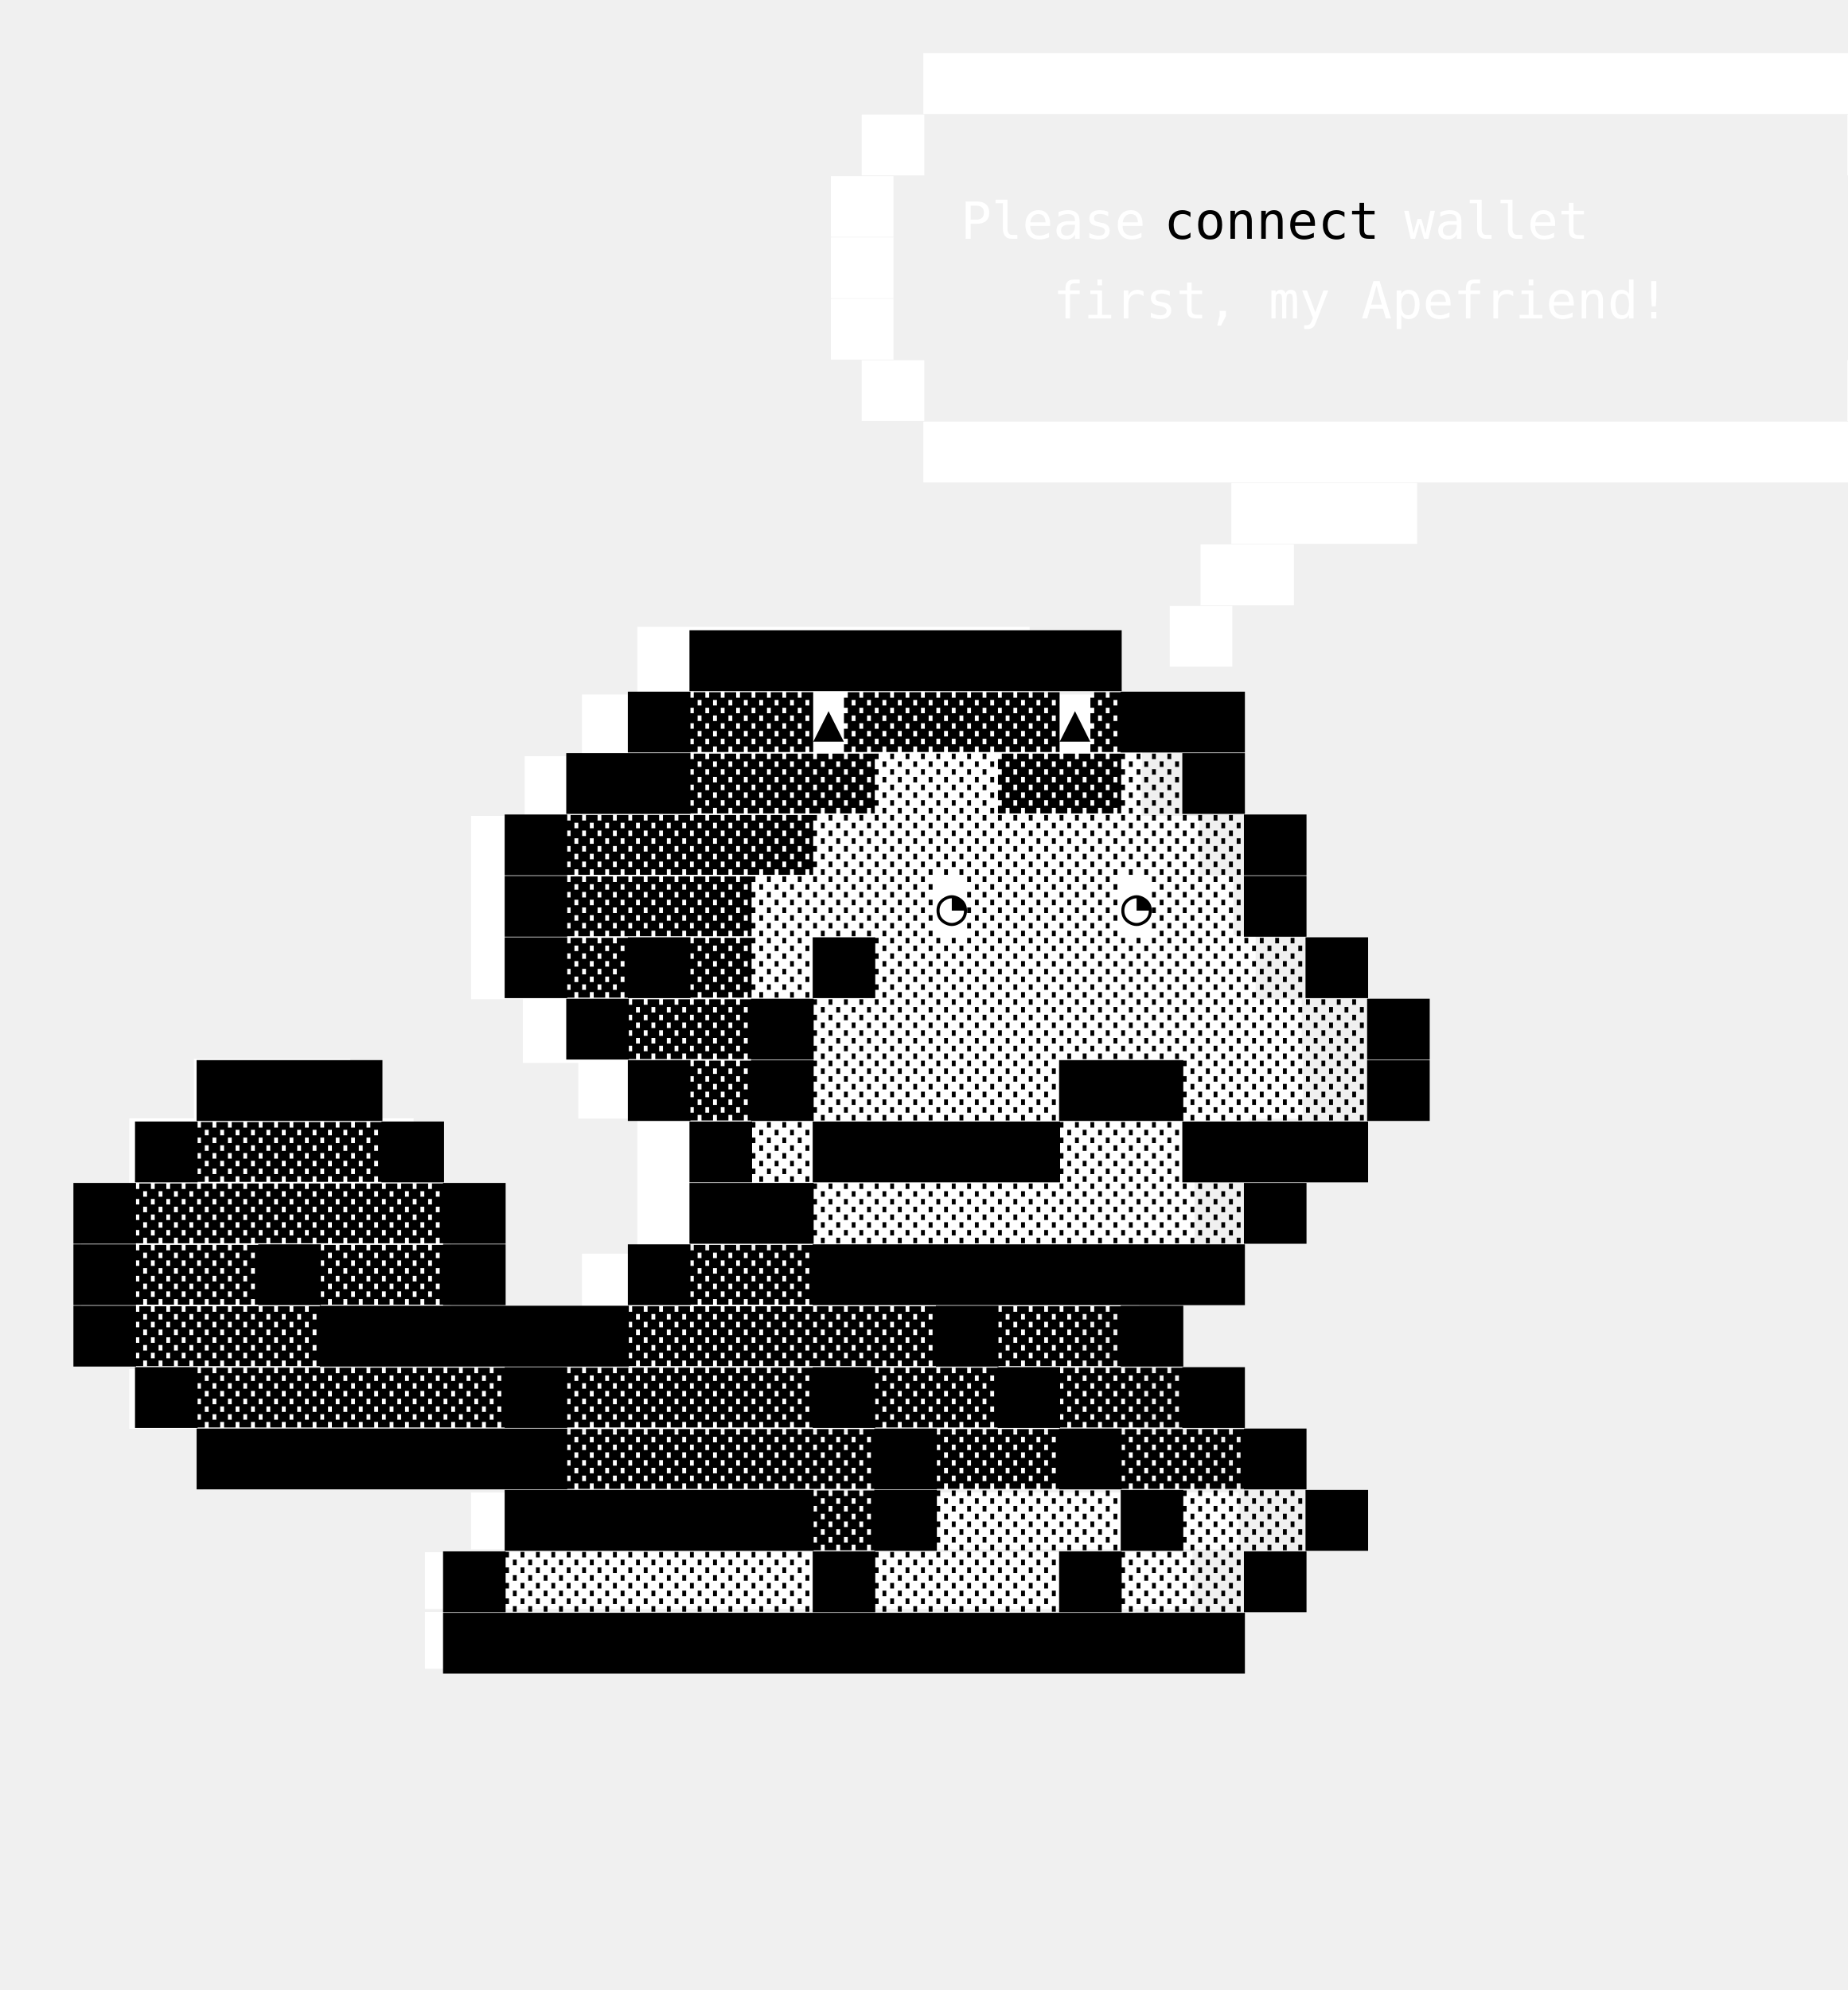
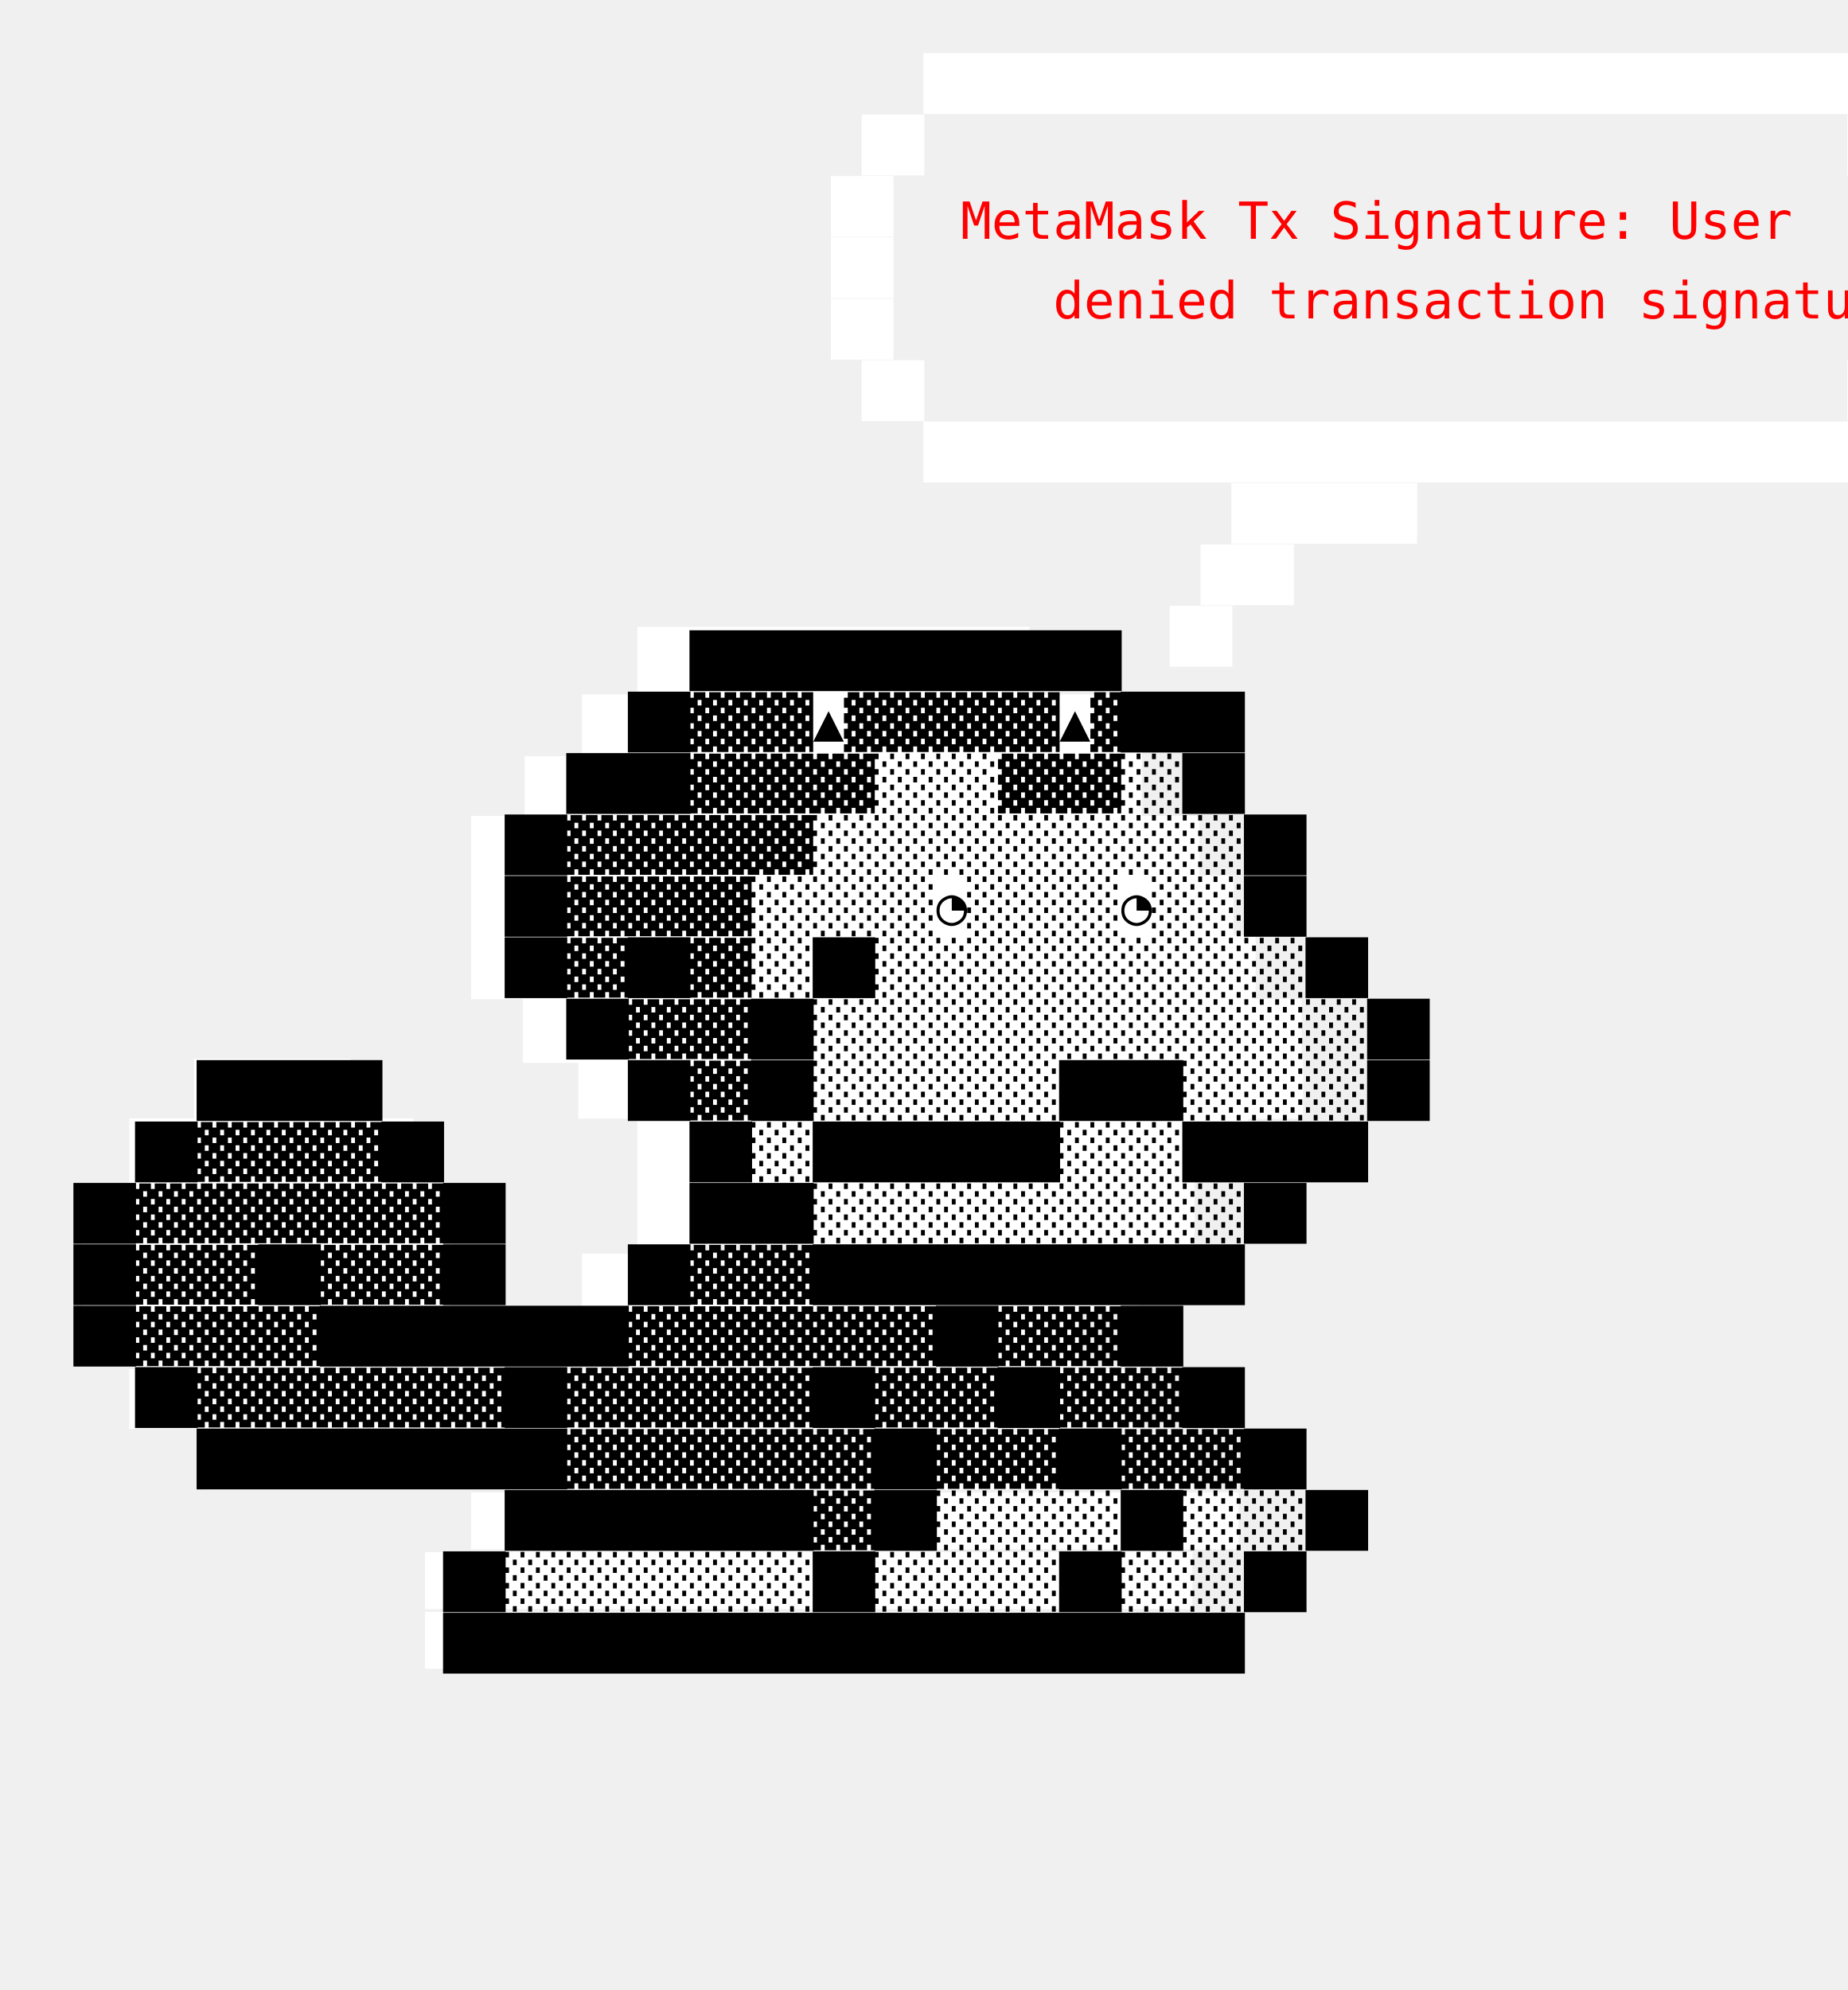
<svg xmlns="http://www.w3.org/2000/svg" width="650" height="700">
  <rect height="25" width="138" fill="white" y="31.7%" x="34.5%" opacity="1" />
  <rect height="25" width="197" fill="white" y="34.9%" x="31.5%" opacity="1" />
  <rect height="25" width="217" fill="white" y="38%" x="28.4%" opacity="1" />
  <rect height="25" width="256.2" fill="white" y="41%" x="25.5%" opacity="1" />
  <rect height="25" width="268.2" fill="white" y="44%" x="25.5%" opacity="1" />
  <rect height="22.5" width="276" fill="white" y="47%" x="25.5%" opacity="1" />
  <rect height="22.5" width="274" fill="white" y="50.2%" x="28.3%" opacity="1" />
  <rect height="22.5" width="255" fill="white" y="53%" x="31.3%" opacity="1" />
  <rect height="22.5" width="215" fill="white" y="56%" x="34.5%" opacity="1" />
  <rect height="25" width="196" fill="white" y="59%" x="34.5%" opacity="1" />
  <rect height="24" width="55" fill="white" y="53.2%" x="10.5%" opacity="1" />
  <rect height="24" width="100" fill="white" y="56.2%" x="7%" opacity="1" />
  <rect height="24" width="130" fill="white" y="59.5%" x="4.4%" opacity="1" />
  <rect height="20" width="130" fill="white" y="63%" x="4.4%" opacity="1" />
  <rect height="20" width="196" fill="white" y="63%" x="31.5%" opacity="1" />
  <rect height="20" width="355" fill="white" y="65.8%" x="4%" opacity="1" />
  <rect height="21" width="355" fill="white" y="68.8%" x="7%" opacity="1" />
  <rect height="20" width="350" fill="white" y="72%" x="11%" opacity="1" />
  <rect height="20" width="270" fill="white" y="75%" x="25.5%" opacity="1" />
  <rect height="20" width="270" fill="white" y="78%" x="23%" opacity="1" />
  <rect height="20" width="250" fill="white" y="81%" x="23%" opacity="1" />
  <rect height="15" width="138" fill="white" y="31.5%" x="34.5%" opacity="1" />
  <text y="31%" fill="black" text-anchor="start" font-size="18" xml:space="preserve" font-family="monospace">
    <tspan x="4%" dy="1.2em">                    ██████████████
-         </tspan>
+ </tspan>
    <tspan x="4%" dy="1.2em">                  ██▓▓▓▓▲▓▓▓▓▓▓▓▲▓████
-         </tspan>
+ </tspan>
    <tspan x="4%" dy="1.2em">                ████▓▓▓▓▓▓░░░░▓▓▓▓░░██
-         </tspan>
+ </tspan>
    <tspan x="4%" dy="1.2em">              ██▓▓▓▓▓▓▓▓░░░░░░░░░░░░░░██
-         </tspan>
+ </tspan>
    <tspan x="4%" dy="1.2em">              ██▓▓▓▓▓▓░░░░░░◔░░░░░◔░░░██
-         </tspan>
+ </tspan>
    <tspan x="4%" dy="1.2em">              ██▓▓██▓▓░░██░░░░░░░░░░░░░░██
-         </tspan>
+ </tspan>
    <tspan x="4%" dy="1.2em">                ██▓▓▓▓██░░░░░░░░░░░░░░░░░░██
-         </tspan>
+ </tspan>
    <tspan x="4%" dy="1.2em">    ██████        ██▓▓██░░░░░░░░████░░░░░░██
-         </tspan>
+ </tspan>
    <tspan x="4%" dy="1.2em">  ██▓▓▓▓▓▓██        ██░░████████░░░░██████
-         </tspan>
-     <tspan x="4%" dy="1.2em">██▓▓▓▓▓▓▓▓▓▓██      ████░░░░░░░░░░░░░░██
-         </tspan>
-     <tspan x="4%" dy="1.2em">██▓▓▓▓██▓▓▓▓██    ██▓▓▓▓██████████████
-         </tspan>
-     <tspan x="4%" dy="1.2em">██▓▓▓▓▓▓██████████▓▓▓▓▓▓▓▓▓▓██▓▓▓▓██
-         </tspan>
-     <tspan x="4%" dy="1.2em">  ██▓▓▓▓▓▓▓▓▓▓██▓▓▓▓▓▓▓▓██▓▓▓▓██▓▓▓▓██
-         </tspan>
-     <tspan x="4%" dy="1.2em">    ████████████▓▓▓▓▓▓▓▓▓▓██▓▓▓▓██▓▓▓▓██
-         </tspan>
+ </tspan>
+     <tspan x="4%" dy="1.2em">██▓▓▓▓▓▓▓▓▓▓██      ████░░░░░░░░░░░░░░██      
+ </tspan>
+     <tspan x="4%" dy="1.2em">██▓▓▓▓██▓▓▓▓██    ██▓▓▓▓██████████████        
+ </tspan>
+     <tspan x="4%" dy="1.2em">██▓▓▓▓▓▓██████████▓▓▓▓▓▓▓▓▓▓██▓▓▓▓██        
+ </tspan>
+     <tspan x="4%" dy="1.2em">  ██▓▓▓▓▓▓▓▓▓▓██▓▓▓▓▓▓▓▓██▓▓▓▓██▓▓▓▓██    
+ </tspan>
+     <tspan x="4%" dy="1.2em">    ████████████▓▓▓▓▓▓▓▓▓▓██▓▓▓▓██▓▓▓▓██    
+ </tspan>
    <tspan x="4%" dy="1.2em">              ██████████▓▓██░░░░░░██░░░░██
-         </tspan>
+ </tspan>
    <tspan x="4%" dy="1.2em">            ██░░░░░░░░░░██░░░░░░██░░░░██
-         </tspan>
+ </tspan>
    <tspan x="4%" dy="1.2em">            ██████████████████████████</tspan>
  </text>
  <rect height="220" width="650" fill="black" opacity="0" />
  <text y="2%" fill="white" text-anchor="start" font-size="18" xml:space="preserve" font-family="monospace">
    <tspan x="45%" dy="1.2em">   ██████████████████████████████
-         </tspan>
+ </tspan>
    <tspan x="45%" dy="1.2em"> ██                              ██
-         </tspan>
+ </tspan>
    <tspan x="45%" dy="1.2em">██                                ██
-         </tspan>
+ </tspan>
    <tspan x="45%" dy="1.2em">██                                ██
-         </tspan>
+ </tspan>
    <tspan x="45%" dy="1.2em">██                                ██
-         </tspan>
+ </tspan>
    <tspan x="45%" dy="1.2em"> ██                              ██
-         </tspan>
+ </tspan>
    <tspan x="45%" dy="1.2em">   ██████████████████████████████
-         </tspan>
-     <tspan x="45%" dy="1.2em">             ██████
-         </tspan>
-     <tspan x="45%" dy="1.2em">            ███
-         </tspan>
-     <tspan x="45%" dy="1.2em">           ██
-         </tspan>
+ </tspan>
+     <tspan x="45%" dy="1.2em">             ██████     
+ </tspan>
+     <tspan x="45%" dy="1.2em">            ███       
+ </tspan>
+     <tspan x="45%" dy="1.2em">           ██        
+ </tspan>
  </text>
-   <text y="12%" x="52%" fill="white" text-anchor="start" font-size="18" xml:space="preserve" font-family="monospace">Please </text>
-   <text y="12%" x="63%" fill="%23ff33cc" text-anchor="start" font-size="18" xml:space="preserve" font-family="monospace">connect</text>
-   <text y="12%" x="76%" fill="white" text-anchor="start" font-size="18" xml:space="preserve" font-family="monospace">wallet</text>
-   <text y="16%" x="57%" fill="white" text-anchor="start" font-size="18" xml:space="preserve" font-family="monospace">first, my Apefriend!</text>
+   <text y="12%" x="52%" fill="red" text-anchor="start" font-size="18" xml:space="preserve" font-family="monospace">MetaMask Tx Signature: User</text>
+   <text y="16%" x="57%" fill="red" text-anchor="start" font-size="18" xml:space="preserve" font-family="monospace">denied transaction signature.</text>
</svg>
